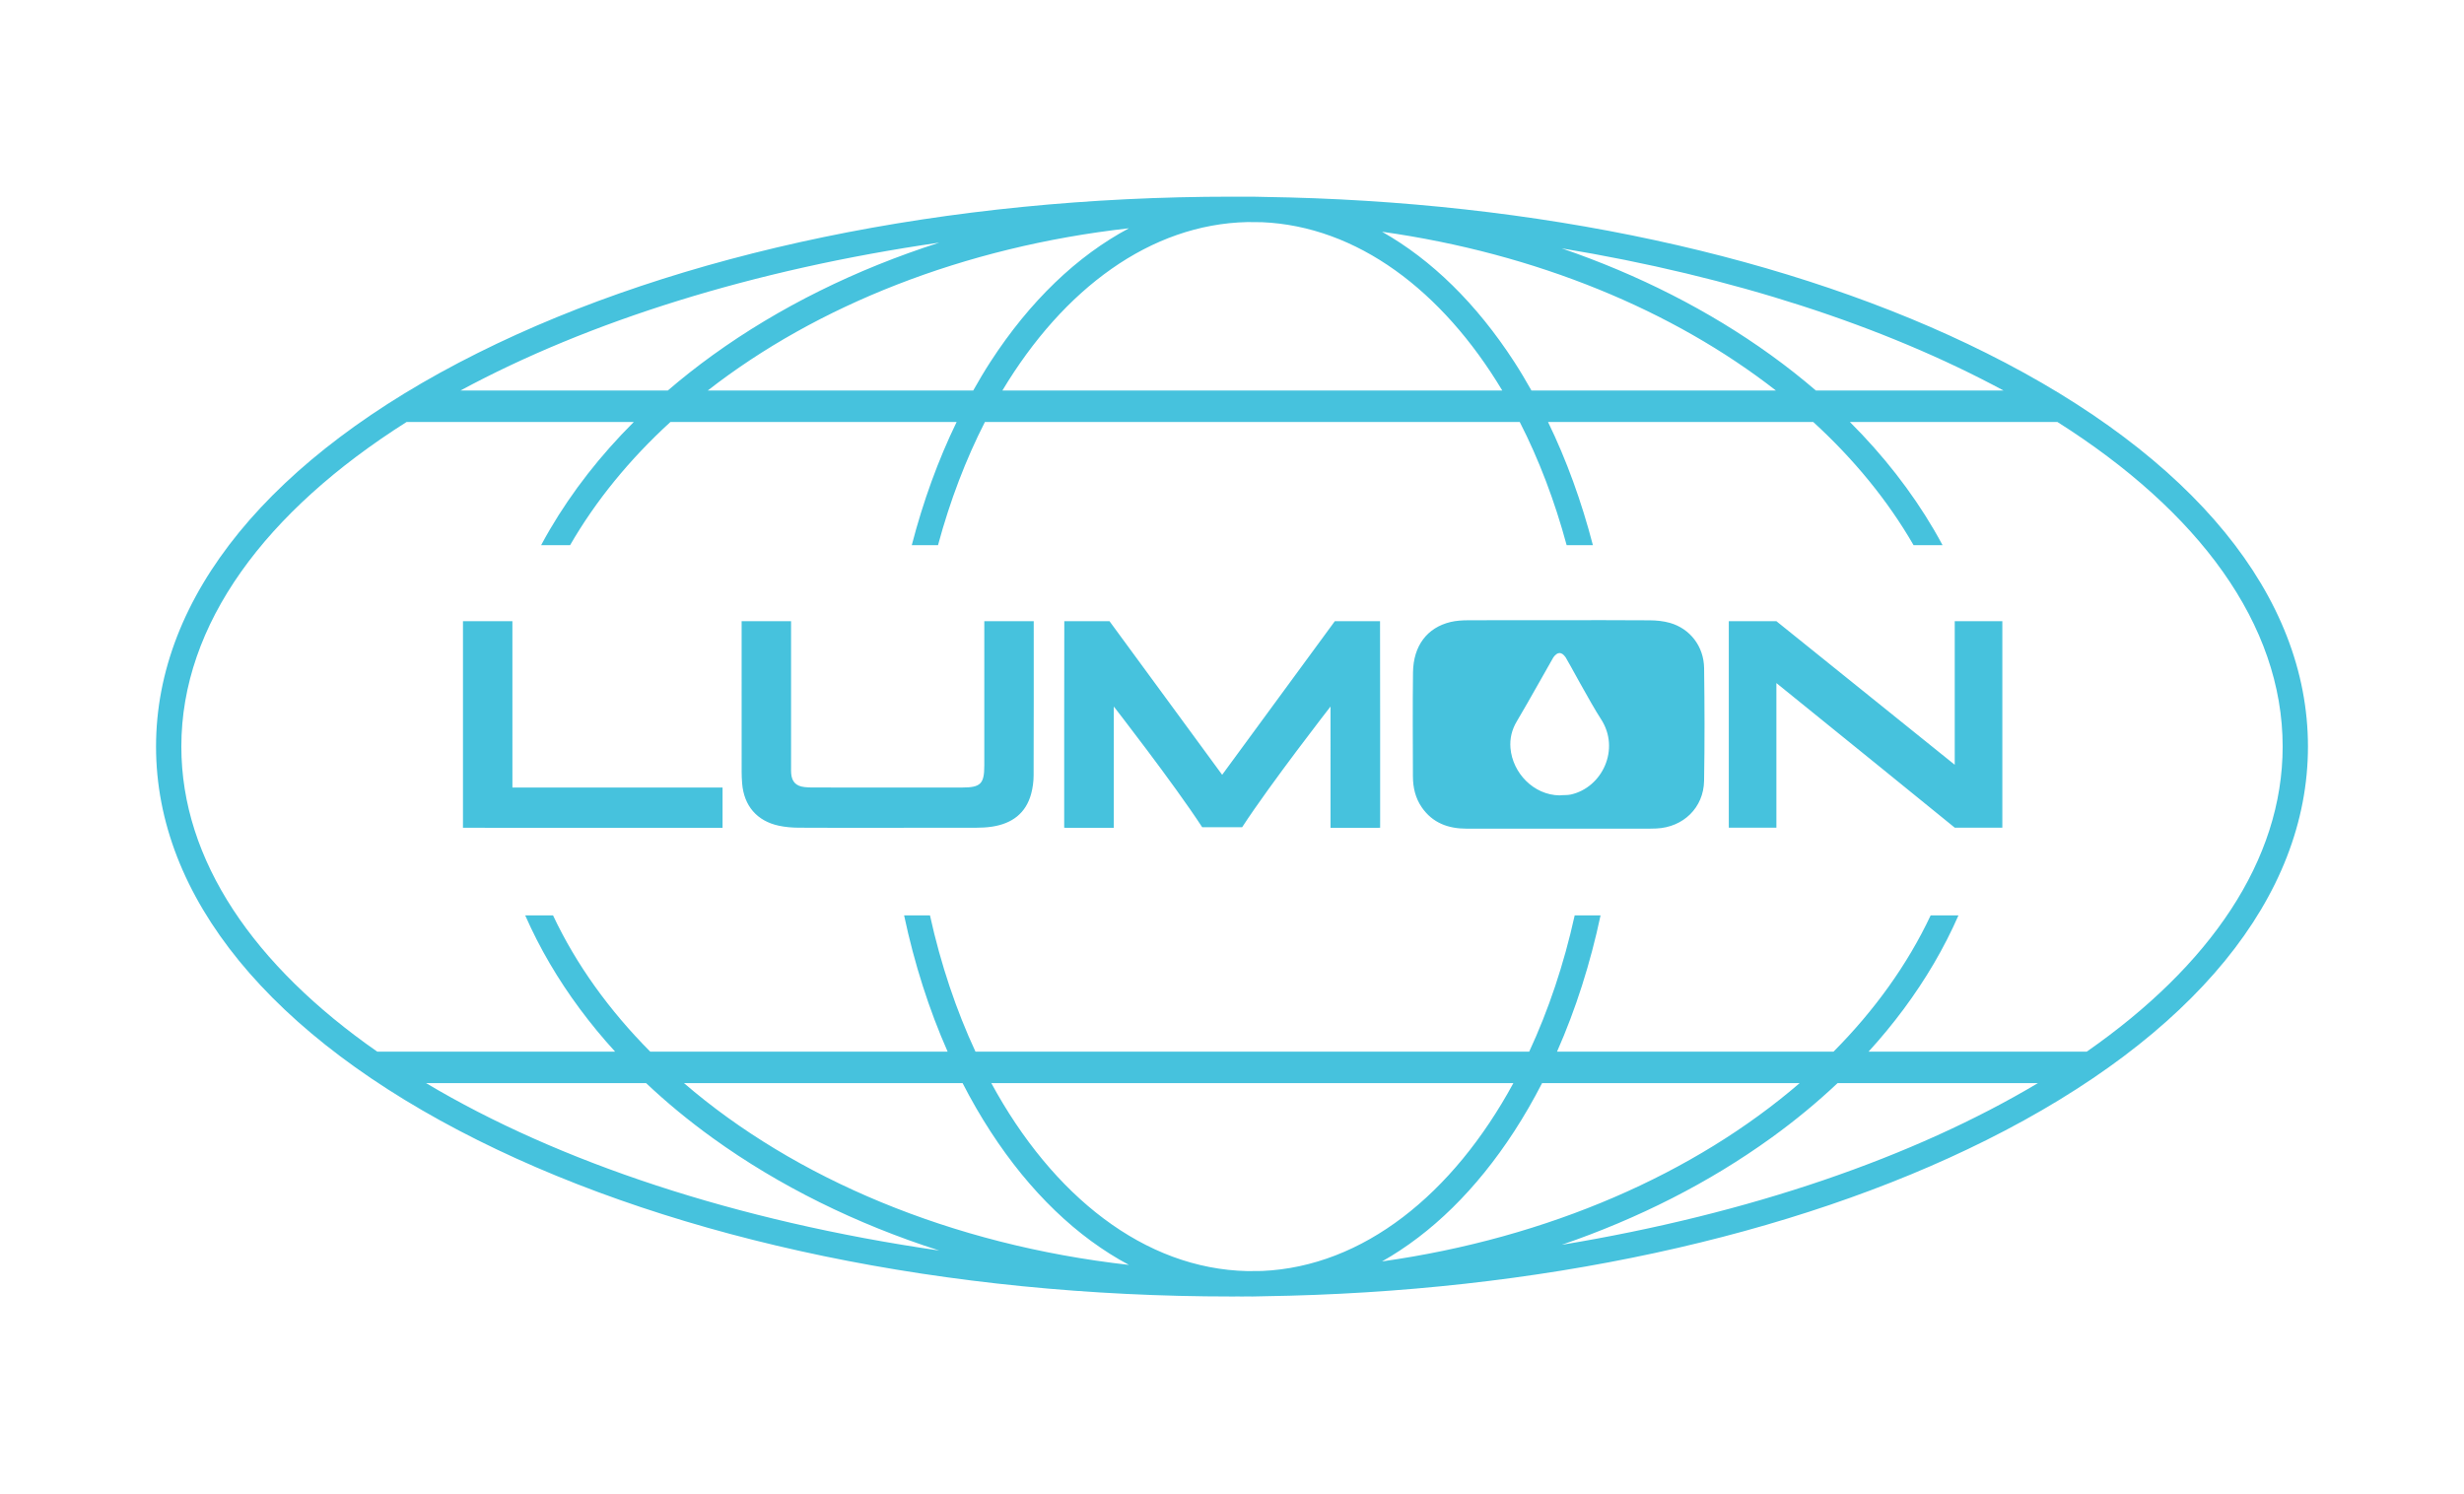
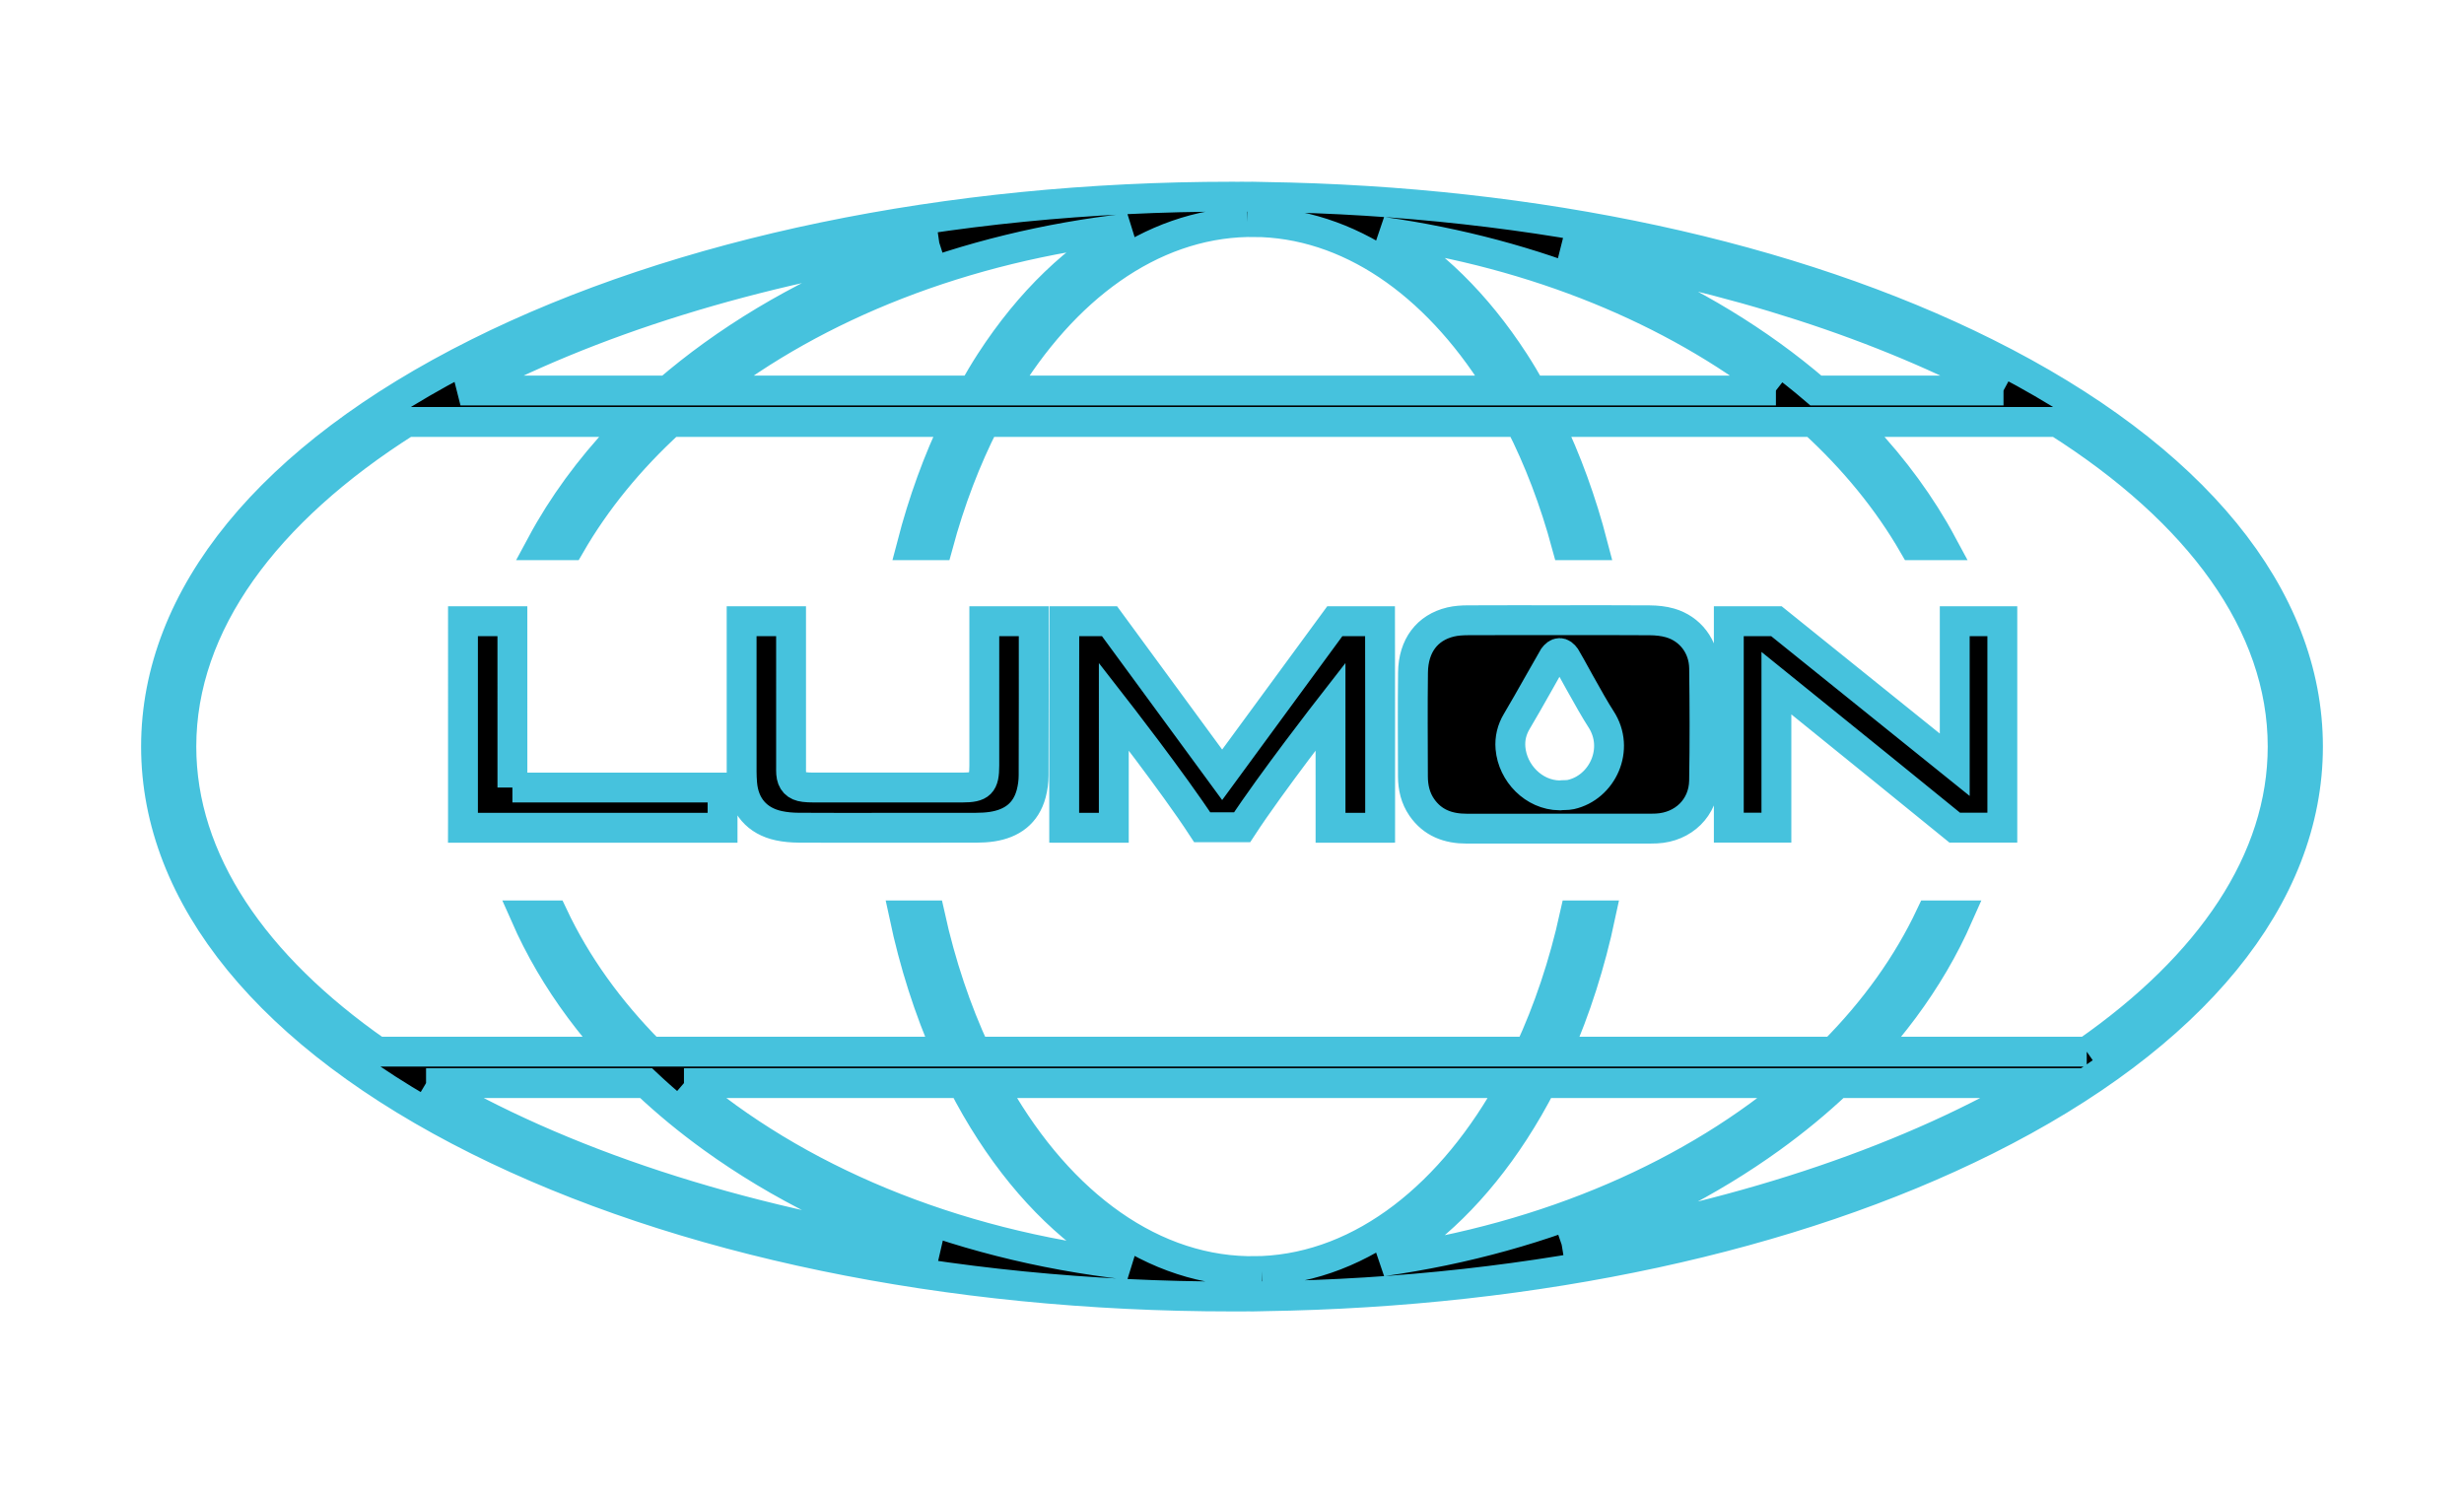
<svg xmlns="http://www.w3.org/2000/svg" version="1.1" id="svg2" width="2200" height="1333.333" viewBox="0 0 2200 1333.333">
  <defs id="defs6">
    <clipPath clipPathUnits="userSpaceOnUse" id="clipPath18">
      <path d="M 0,1000 H 1650 V 0 H 0 Z" id="path16" />
    </clipPath>
  </defs>
  <g id="g8" transform="matrix(1.333333,0,0,-1.333333,0,1333.333)">
    <path d="M 0,0 H 1650 V 1000 H 0 Z" style="fill:#000000;fill-opacity:0;fill-rule:nonzero;stroke:none" id="path10" />
    <g id="g12">
      <g>
        <g id="g20" transform="translate(1397.373,295.6834)">
-           <path d="m 0,0 h -146.113 c 16.938,18.572 31.567,38.263 43.718,58.988 6.216,10.601 11.692,21.365 16.489,32.264 h -18.62 C -120.012,58.372 -142.075,27.689 -169.565,0 h -185.156 c 12.508,28.316 22.297,58.986 29.144,91.252 h -17.322 C -350.147,58.365 -360.492,27.695 -373.359,0 h -370.792 c -12.87,27.696 -23.222,58.362 -30.471,91.252 h -17.319 C -785.094,58.986 -775.304,28.316 -762.796,0 h -199.147 c -27.496,27.695 -49.602,58.365 -65.09,91.252 h -18.632 c 4.797,-10.899 10.272,-21.663 16.488,-32.264 12.152,-20.725 26.781,-40.416 43.719,-58.988 h -159.289 c -82.565,57.57 -131.191,128.102 -131.191,204.316 0,82.087 56.383,157.595 150.85,217.404 h 152.138 c -22.35,-22.321 -41.178,-46.41 -56.227,-72.074 -2.032,-3.467 -3.964,-6.956 -5.845,-10.456 h 19.398 c 17.195,29.805 39.894,57.541 67.216,82.53 h 191.641 c -12.411,-25.565 -22.454,-53.3 -30.048,-82.53 h 17.57 c 8.046,29.796 18.64,57.548 31.423,82.53 h 358.127 c 12.783,-24.982 23.376,-52.734 31.422,-82.53 h 17.57 c -7.593,29.23 -17.636,56.965 -30.047,82.53 h 177.587 c 27.322,-24.989 50.021,-52.725 67.215,-82.53 h 19.399 c -1.881,3.5 -3.813,6.989 -5.846,10.456 -15.048,25.664 -33.877,49.753 -56.226,72.074 H -19.659 C 74.808,361.911 131.191,286.403 131.191,204.316 131.191,128.101 82.567,57.569 0,0 m -351.589,-129.355 c 51.327,17.579 98.676,41.601 140.112,71.493 16.086,11.603 30.959,23.896 44.637,36.802 h 134.159 c -83.146,-49.59 -193.172,-87.559 -318.908,-108.295 m -31.781,76.013 c 6.669,10.279 12.886,21.06 18.642,32.282 h 172.494 c -70.217,-60.494 -168.108,-103.702 -279.667,-119.419 33.05,18.656 63.193,48.08 88.531,87.137 m -168.859,-93.532 c -3.281,-0.046 -6.576,-0.064 -9.869,-0.087 -68.869,1.526 -130.318,50.162 -171.463,125.901 h 349.617 c -40.508,-74.581 -100.704,-122.883 -168.285,-125.814 M -939.365,-21.06 h 186.575 c 5.757,-11.222 11.974,-22.003 18.643,-32.282 26.417,-40.72 58.053,-70.976 92.765,-89.466 -119.144,13.394 -223.956,57.957 -297.983,121.748 m -172.706,0 h 147.34 c 13.678,-12.906 28.55,-25.199 44.637,-36.802 44.534,-32.126 95.898,-57.473 151.69,-75.328 -136.052,19.672 -255.108,59.308 -343.667,112.13 m 343.668,562.883 c -55.792,-17.854 -107.157,-43.201 -151.691,-75.328 -10.556,-7.614 -20.573,-15.533 -30.098,-23.714 h -138.817 c 85.712,46.285 196.033,81.029 320.606,99.042 m 34.256,-79.848 c -4.023,-6.201 -7.825,-12.643 -11.52,-19.194 h -177.764 c 72.791,56.783 171.225,96.201 282.049,108.66 -34.712,-18.489 -66.348,-48.746 -92.765,-89.466 m 172.057,93.62 c 3.288,-0.024 6.579,-0.042 9.856,-0.088 63.551,-2.754 120.584,-45.609 160.85,-112.726 h -334.749 c 40.938,68.238 99.213,111.38 164.043,112.814 m 353.95,-112.814 h -163.71 c -3.696,6.551 -7.497,12.993 -11.52,19.194 -25.338,39.057 -55.481,68.481 -88.532,87.137 103.355,-14.561 195.001,-52.693 263.762,-106.331 m 152.402,0 h -125.641 c -9.525,8.181 -19.543,16.1 -30.098,23.714 -41.436,29.892 -88.786,53.915 -140.113,71.494 114.439,-18.873 215.863,-52.013 295.852,-95.208 m -11.57,25.132 c -130.029,64.933 -300.932,101.788 -483.299,104.51 -0.453,0.009 -0.903,0.027 -1.355,0.036 -2.261,0.09 -4.526,0.145 -6.797,0.145 -0.76,0 -1.516,-0.032 -2.276,-0.042 -1.584,0.011 -3.164,0.042 -4.75,0.042 -0.901,0 -1.797,-0.021 -2.697,-0.024 -1.299,0.003 -2.592,0.024 -3.891,0.024 -190.506,0 -369.875,-37.18 -505.065,-104.691 -138.931,-69.379 -215.444,-162.992 -215.444,-263.597 0,-100.603 76.513,-194.217 215.444,-263.596 135.19,-67.511 314.559,-104.691 505.065,-104.691 1.299,0 2.592,0.021 3.891,0.024 0.9,-0.003 1.796,-0.024 2.697,-0.024 1.586,0 3.166,0.031 4.75,0.042 0.76,-0.01 1.516,-0.042 2.276,-0.042 2.271,0 4.536,0.055 6.797,0.145 0.452,0.009 0.902,0.026 1.355,0.036 182.367,2.722 353.27,39.577 483.299,104.51 138.931,69.379 215.443,162.993 215.443,263.596 0,100.605 -76.512,194.218 -215.443,263.597 m -21.09,-275.77 -119.419,96.145 H -239.69 V 150.024 h 31.873 v 96.828 c 29.11,-23.405 119.419,-96.828 119.419,-96.828 h 31.873 v 138.264 h -31.873 z m -257.119,-19.948 c -2.394,-0.531 -5.117,-0.242 -7.555,-0.56 -17.299,0.263 -31.408,14.978 -32.826,31.68 -0.542,6.405 0.945,12.399 4.247,17.913 7.557,12.621 23.799,41.885 24.456,42.802 2.778,3.888 5.532,3.929 8.247,0.036 1.354,-1.946 16.587,-30.524 23.635,-41.307 13.138,-20.098 0.884,-45.881 -20.204,-50.564 m 66.46,114.942 c -4.305,1.236 -8.958,1.7 -13.462,1.741 -19.815,0.181 -43.046,0.079 -62.861,0.079 -19.704,0 -39.408,0.058 -59.112,-0.05 -3.841,-0.021 -7.784,-0.263 -11.502,-1.148 -15.671,-3.733 -24.936,-15.895 -25.166,-33.75 -0.301,-23.215 -0.108,-46.438 -0.056,-69.656 0.023,-7.425 1.633,-14.496 5.909,-20.694 7.255,-10.516 17.753,-14.324 30.093,-14.313 39.864,0.033 83.135,0.012 122.999,0.018 1.367,0 2.733,0.038 4.098,0.102 17.992,0.853 31.565,13.947 31.875,31.928 0.432,25.146 0.35,50.308 0.017,75.457 -0.19,14.54 -9.379,26.428 -22.832,30.286 m -775.184,-110.24 c 0,0 10e-4,79.24 -0.01,111.391 h -33.096 c -0.01,-41.102 -0.01,-92.406 0,-133.507 0,-1.998 -0.01,-4.837 -0.01,-4.837 0,0 21.439,-0.012 29.635,-0.012 45.799,0 98.408,-0.003 144.207,0.003 v 26.962 c -43.054,0.003 -140.734,0 -140.734,0 m 316.007,111.386 c -0.002,-29.031 0,-67.602 -0.002,-96.633 0,-12.294 -2.457,-14.747 -14.818,-14.75 -32.003,-0.006 -67.954,-0.009 -99.958,0.012 -1.931,0 -3.876,0.082 -5.792,0.309 -5.535,0.652 -8.336,3.587 -8.762,9.119 -0.114,1.472 -0.065,2.959 -0.065,4.437 -0.003,29.322 0,68.184 -0.003,97.506 h -33.107 c -0.003,-30.398 -0.009,-70.341 0.011,-100.739 0.006,-2.615 0.12,-5.238 0.328,-7.846 1.194,-15.03 9.925,-25.251 24.616,-28.382 4.303,-0.917 8.792,-1.294 13.2,-1.323 19.134,-0.14 38.268,-0.058 57.4,-0.061 19.134,0 42.216,-0.038 61.351,0.032 3.63,0.015 7.302,0.19 10.883,0.745 13.173,2.041 22.584,8.801 26.129,22.125 1.043,3.914 1.595,8.077 1.61,12.128 0.122,31.259 0.085,72.061 0.074,103.321 z m 234.719,-0.003 -75.436,-102.861 -75.435,102.861 h -30.279 c 0,0 -0.071,-46.724 -0.071,-67.211 v -64.875 l 0.003,-6.254 6.414,-0.008 c 0,0 17.874,-0.005 26.807,0.004 0.003,30.889 0.003,81.199 0.003,81.199 0,0 39.892,-51.227 59.196,-80.839 h 6.597 13.53 6.598 c 19.303,29.612 59.195,80.839 59.195,80.839 0,0 0,-50.31 0.004,-81.199 8.932,-0.009 26.807,-0.004 26.807,-0.004 l 6.414,0.008 0.003,6.254 v 64.875 c 0,20.487 -0.071,67.211 -0.071,67.211 z" style="fill:#46c2dd;fill-opacity:1;fill-rule:nonzero;stroke:none" id="path22" />
+           <path d="m 0,0 h -146.113 c 16.938,18.572 31.567,38.263 43.718,58.988 6.216,10.601 11.692,21.365 16.489,32.264 h -18.62 C -120.012,58.372 -142.075,27.689 -169.565,0 h -185.156 c 12.508,28.316 22.297,58.986 29.144,91.252 h -17.322 C -350.147,58.365 -360.492,27.695 -373.359,0 h -370.792 c -12.87,27.696 -23.222,58.362 -30.471,91.252 h -17.319 C -785.094,58.986 -775.304,28.316 -762.796,0 h -199.147 c -27.496,27.695 -49.602,58.365 -65.09,91.252 h -18.632 c 4.797,-10.899 10.272,-21.663 16.488,-32.264 12.152,-20.725 26.781,-40.416 43.719,-58.988 h -159.289 c -82.565,57.57 -131.191,128.102 -131.191,204.316 0,82.087 56.383,157.595 150.85,217.404 h 152.138 c -22.35,-22.321 -41.178,-46.41 -56.227,-72.074 -2.032,-3.467 -3.964,-6.956 -5.845,-10.456 h 19.398 c 17.195,29.805 39.894,57.541 67.216,82.53 h 191.641 c -12.411,-25.565 -22.454,-53.3 -30.048,-82.53 h 17.57 c 8.046,29.796 18.64,57.548 31.423,82.53 h 358.127 c 12.783,-24.982 23.376,-52.734 31.422,-82.53 h 17.57 c -7.593,29.23 -17.636,56.965 -30.047,82.53 h 177.587 c 27.322,-24.989 50.021,-52.725 67.215,-82.53 h 19.399 c -1.881,3.5 -3.813,6.989 -5.846,10.456 -15.048,25.664 -33.877,49.753 -56.226,72.074 H -19.659 C 74.808,361.911 131.191,286.403 131.191,204.316 131.191,128.101 82.567,57.569 0,0 m -351.589,-129.355 c 51.327,17.579 98.676,41.601 140.112,71.493 16.086,11.603 30.959,23.896 44.637,36.802 h 134.159 c -83.146,-49.59 -193.172,-87.559 -318.908,-108.295 m -31.781,76.013 c 6.669,10.279 12.886,21.06 18.642,32.282 h 172.494 c -70.217,-60.494 -168.108,-103.702 -279.667,-119.419 33.05,18.656 63.193,48.08 88.531,87.137 m -168.859,-93.532 c -3.281,-0.046 -6.576,-0.064 -9.869,-0.087 -68.869,1.526 -130.318,50.162 -171.463,125.901 h 349.617 c -40.508,-74.581 -100.704,-122.883 -168.285,-125.814 M -939.365,-21.06 h 186.575 c 5.757,-11.222 11.974,-22.003 18.643,-32.282 26.417,-40.72 58.053,-70.976 92.765,-89.466 -119.144,13.394 -223.956,57.957 -297.983,121.748 m -172.706,0 h 147.34 c 13.678,-12.906 28.55,-25.199 44.637,-36.802 44.534,-32.126 95.898,-57.473 151.69,-75.328 -136.052,19.672 -255.108,59.308 -343.667,112.13 m 343.668,562.883 c -55.792,-17.854 -107.157,-43.201 -151.691,-75.328 -10.556,-7.614 -20.573,-15.533 -30.098,-23.714 h -138.817 c 85.712,46.285 196.033,81.029 320.606,99.042 m 34.256,-79.848 c -4.023,-6.201 -7.825,-12.643 -11.52,-19.194 h -177.764 c 72.791,56.783 171.225,96.201 282.049,108.66 -34.712,-18.489 -66.348,-48.746 -92.765,-89.466 m 172.057,93.62 c 3.288,-0.024 6.579,-0.042 9.856,-0.088 63.551,-2.754 120.584,-45.609 160.85,-112.726 h -334.749 c 40.938,68.238 99.213,111.38 164.043,112.814 m 353.95,-112.814 h -163.71 c -3.696,6.551 -7.497,12.993 -11.52,19.194 -25.338,39.057 -55.481,68.481 -88.532,87.137 103.355,-14.561 195.001,-52.693 263.762,-106.331 m 152.402,0 h -125.641 c -9.525,8.181 -19.543,16.1 -30.098,23.714 -41.436,29.892 -88.786,53.915 -140.113,71.494 114.439,-18.873 215.863,-52.013 295.852,-95.208 m -11.57,25.132 c -130.029,64.933 -300.932,101.788 -483.299,104.51 -0.453,0.009 -0.903,0.027 -1.355,0.036 -2.261,0.09 -4.526,0.145 -6.797,0.145 -0.76,0 -1.516,-0.032 -2.276,-0.042 -1.584,0.011 -3.164,0.042 -4.75,0.042 -0.901,0 -1.797,-0.021 -2.697,-0.024 -1.299,0.003 -2.592,0.024 -3.891,0.024 -190.506,0 -369.875,-37.18 -505.065,-104.691 -138.931,-69.379 -215.444,-162.992 -215.444,-263.597 0,-100.603 76.513,-194.217 215.444,-263.596 135.19,-67.511 314.559,-104.691 505.065,-104.691 1.299,0 2.592,0.021 3.891,0.024 0.9,-0.003 1.796,-0.024 2.697,-0.024 1.586,0 3.166,0.031 4.75,0.042 0.76,-0.01 1.516,-0.042 2.276,-0.042 2.271,0 4.536,0.055 6.797,0.145 0.452,0.009 0.902,0.026 1.355,0.036 182.367,2.722 353.27,39.577 483.299,104.51 138.931,69.379 215.443,162.993 215.443,263.596 0,100.605 -76.512,194.218 -215.443,263.597 m -21.09,-275.77 -119.419,96.145 H -239.69 V 150.024 h 31.873 v 96.828 c 29.11,-23.405 119.419,-96.828 119.419,-96.828 h 31.873 v 138.264 h -31.873 z m -257.119,-19.948 c -2.394,-0.531 -5.117,-0.242 -7.555,-0.56 -17.299,0.263 -31.408,14.978 -32.826,31.68 -0.542,6.405 0.945,12.399 4.247,17.913 7.557,12.621 23.799,41.885 24.456,42.802 2.778,3.888 5.532,3.929 8.247,0.036 1.354,-1.946 16.587,-30.524 23.635,-41.307 13.138,-20.098 0.884,-45.881 -20.204,-50.564 m 66.46,114.942 c -4.305,1.236 -8.958,1.7 -13.462,1.741 -19.815,0.181 -43.046,0.079 -62.861,0.079 -19.704,0 -39.408,0.058 -59.112,-0.05 -3.841,-0.021 -7.784,-0.263 -11.502,-1.148 -15.671,-3.733 -24.936,-15.895 -25.166,-33.75 -0.301,-23.215 -0.108,-46.438 -0.056,-69.656 0.023,-7.425 1.633,-14.496 5.909,-20.694 7.255,-10.516 17.753,-14.324 30.093,-14.313 39.864,0.033 83.135,0.012 122.999,0.018 1.367,0 2.733,0.038 4.098,0.102 17.992,0.853 31.565,13.947 31.875,31.928 0.432,25.146 0.35,50.308 0.017,75.457 -0.19,14.54 -9.379,26.428 -22.832,30.286 m -775.184,-110.24 c 0,0 10e-4,79.24 -0.01,111.391 h -33.096 c -0.01,-41.102 -0.01,-92.406 0,-133.507 0,-1.998 -0.01,-4.837 -0.01,-4.837 0,0 21.439,-0.012 29.635,-0.012 45.799,0 98.408,-0.003 144.207,0.003 v 26.962 c -43.054,0.003 -140.734,0 -140.734,0 m 316.007,111.386 c -0.002,-29.031 0,-67.602 -0.002,-96.633 0,-12.294 -2.457,-14.747 -14.818,-14.75 -32.003,-0.006 -67.954,-0.009 -99.958,0.012 -1.931,0 -3.876,0.082 -5.792,0.309 -5.535,0.652 -8.336,3.587 -8.762,9.119 -0.114,1.472 -0.065,2.959 -0.065,4.437 -0.003,29.322 0,68.184 -0.003,97.506 h -33.107 c -0.003,-30.398 -0.009,-70.341 0.011,-100.739 0.006,-2.615 0.12,-5.238 0.328,-7.846 1.194,-15.03 9.925,-25.251 24.616,-28.382 4.303,-0.917 8.792,-1.294 13.2,-1.323 19.134,-0.14 38.268,-0.058 57.4,-0.061 19.134,0 42.216,-0.038 61.351,0.032 3.63,0.015 7.302,0.19 10.883,0.745 13.173,2.041 22.584,8.801 26.129,22.125 1.043,3.914 1.595,8.077 1.61,12.128 0.122,31.259 0.085,72.061 0.074,103.321 z m 234.719,-0.003 -75.436,-102.861 -75.435,102.861 h -30.279 c 0,0 -0.071,-46.724 -0.071,-67.211 v -64.875 l 0.003,-6.254 6.414,-0.008 c 0,0 17.874,-0.005 26.807,0.004 0.003,30.889 0.003,81.199 0.003,81.199 0,0 39.892,-51.227 59.196,-80.839 h 6.597 13.53 6.598 c 19.303,29.612 59.195,80.839 59.195,80.839 0,0 0,-50.31 0.004,-81.199 8.932,-0.009 26.807,-0.004 26.807,-0.004 l 6.414,0.008 0.003,6.254 v 64.875 c 0,20.487 -0.071,67.211 -0.071,67.211 z" style="fill:#000000;fill-opacity:1;fill-rule:nonzero;stroke:#46c2dd;stroke-width:20px" id="path22" />
        </g>
      </g>
    </g>
  </g>
</svg>
